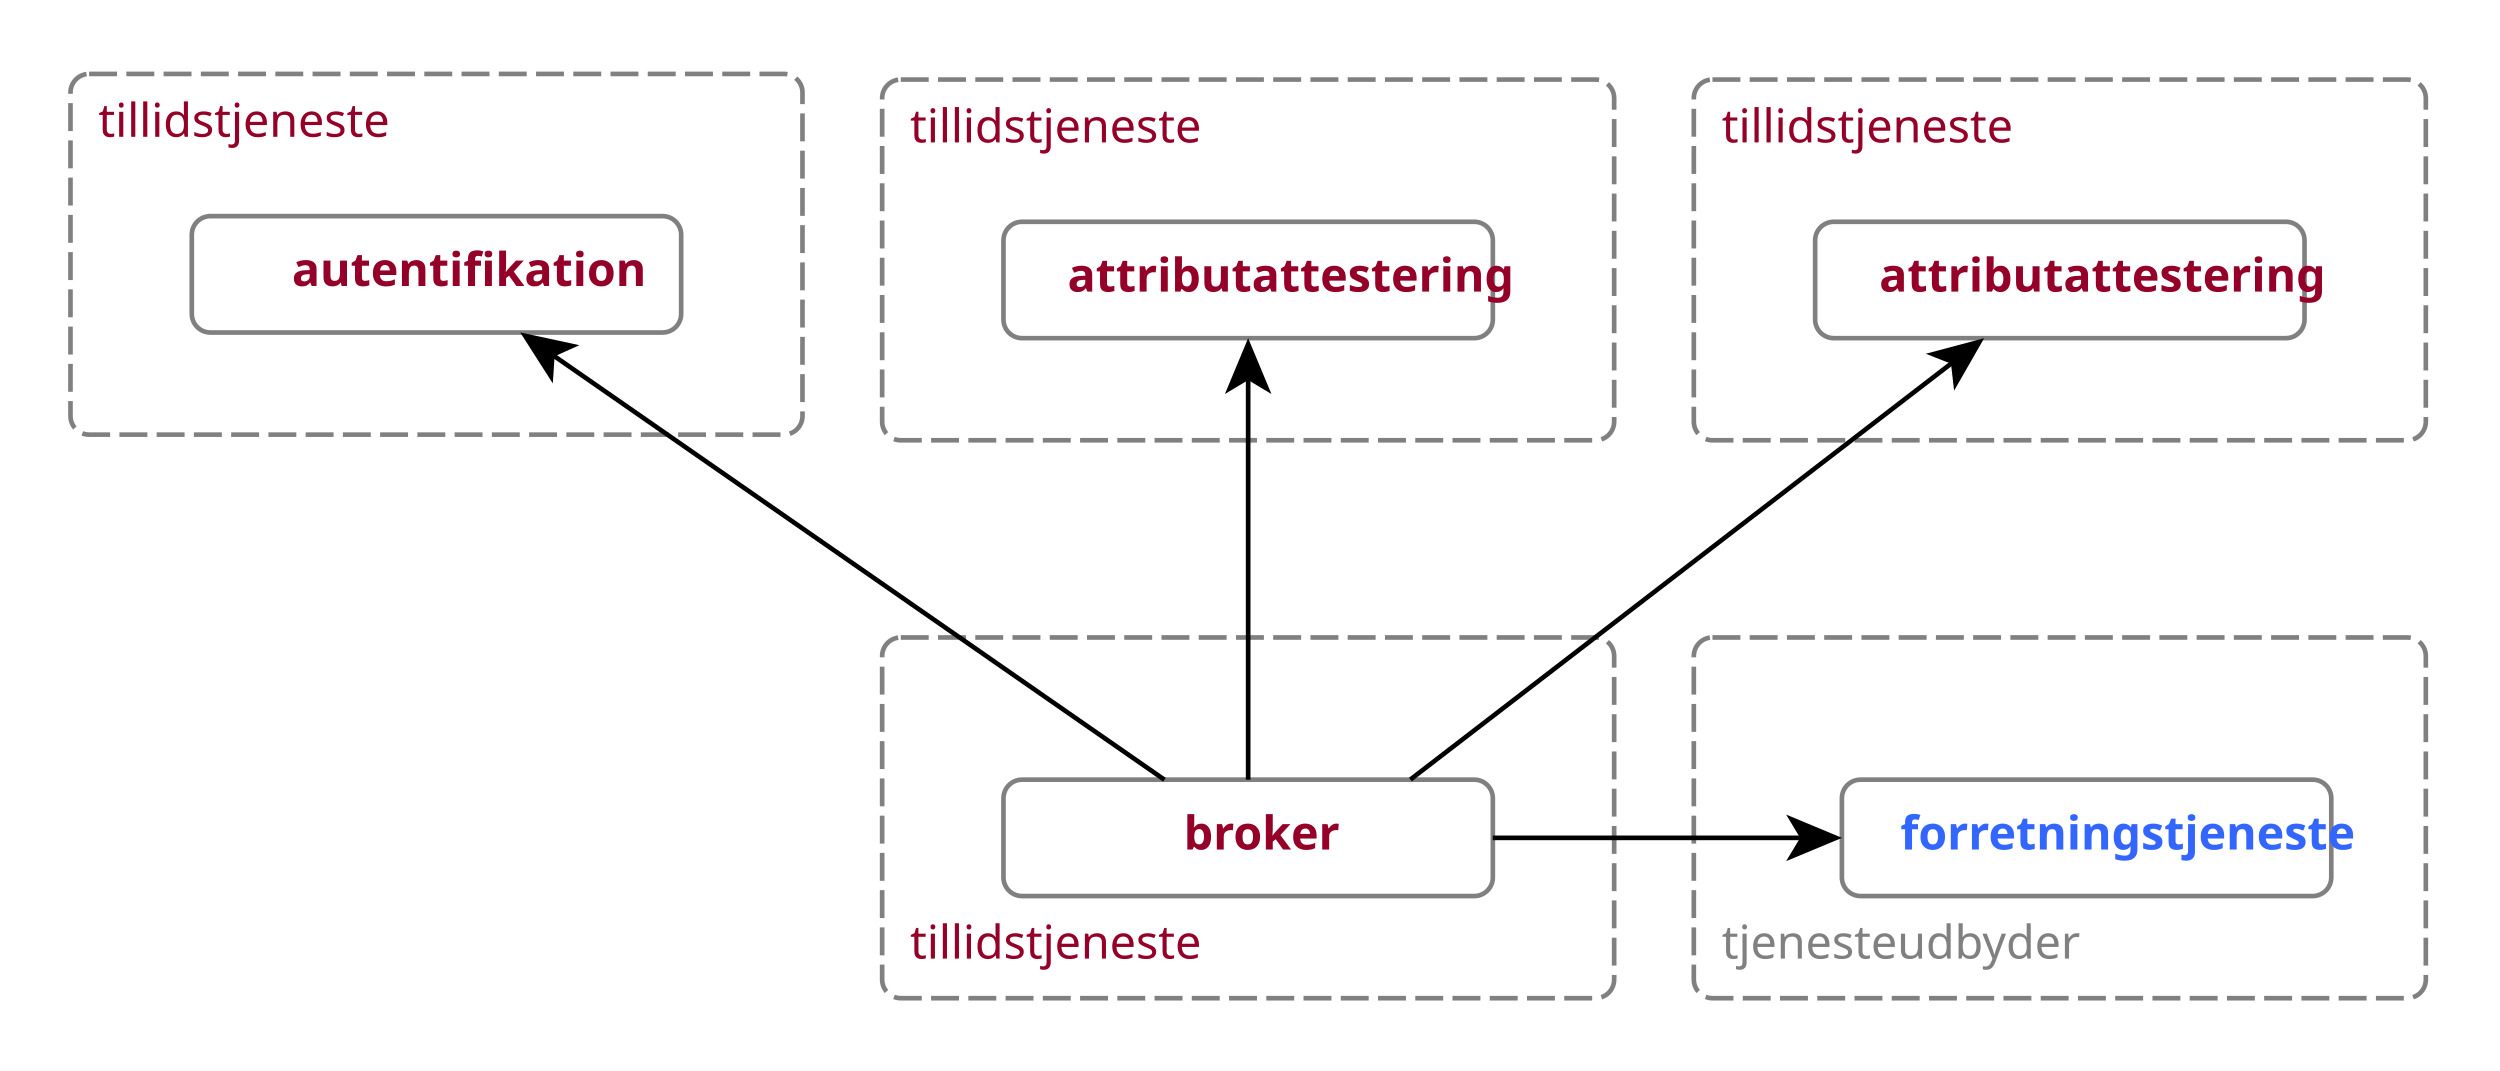
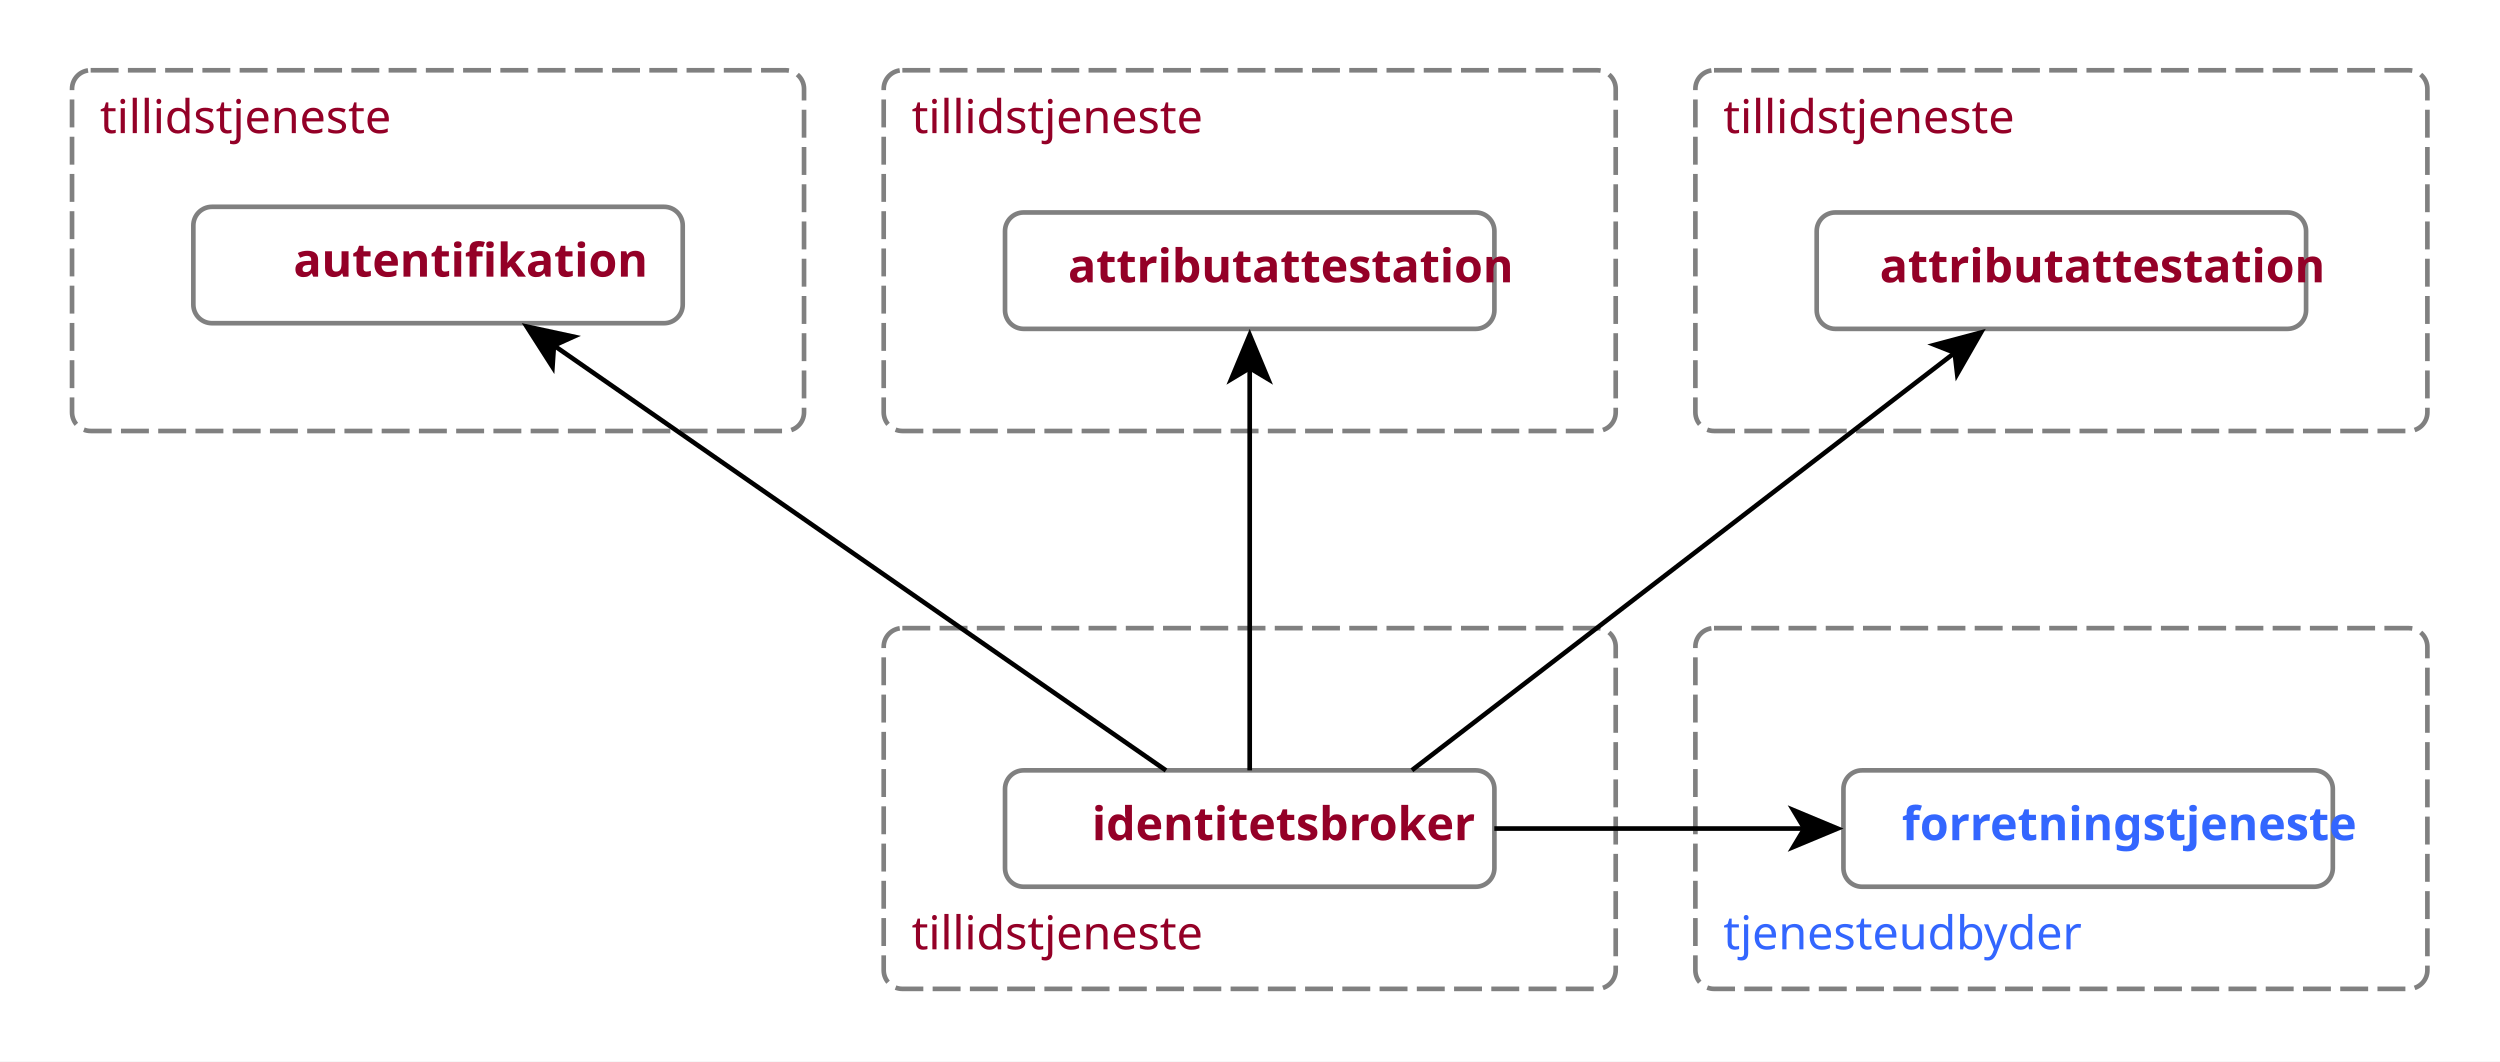
- <svg xmlns="http://www.w3.org/2000/svg" fill-opacity="1" color-rendering="auto" color-interpolation="auto" text-rendering="auto" stroke="black" stroke-linecap="square" width="537" stroke-miterlimit="10" shape-rendering="auto" stroke-opacity="1" fill="black" stroke-dasharray="none" font-weight="normal" stroke-width="1" height="230" font-family="'Dialog'" font-style="normal" stroke-linejoin="miter" font-size="12px" stroke-dashoffset="0" image-rendering="auto">
+ <svg xmlns="http://www.w3.org/2000/svg" fill-opacity="1" color-rendering="auto" color-interpolation="auto" text-rendering="auto" stroke="black" stroke-linecap="square" width="537" stroke-miterlimit="10" shape-rendering="auto" stroke-opacity="1" fill="black" stroke-dasharray="none" font-weight="normal" stroke-width="1" height="228" font-family="'Dialog'" font-style="normal" stroke-linejoin="miter" font-size="12px" stroke-dashoffset="0" image-rendering="auto">
  <defs id="genericDefs" />
  <g>
    <defs id="defs1">
      <clipPath clipPathUnits="userSpaceOnUse" id="clipPath1">
-         <path d="M0 0 L537 0 L537 230 L0 230 L0 0 Z" />
+         <path d="M0 0 L537 0 L537 228 L0 228 L0 0 Z" />
      </clipPath>
      <clipPath clipPathUnits="userSpaceOnUse" id="clipPath2">
-         <path d="M-25 -102 L512 -102 L512 128 L-25 128 L-25 -102 Z" />
+         <path d="M1 -1 L538 -1 L538 227 L1 227 L1 -1 Z" />
      </clipPath>
    </defs>
-     <g fill="white" text-rendering="geometricPrecision" shape-rendering="geometricPrecision" transform="translate(25,102)" stroke="white">
-       <rect x="-25" width="537" height="230" y="-102" clip-path="url(#clipPath2)" stroke="none" />
+     <g fill="white" text-rendering="geometricPrecision" shape-rendering="geometricPrecision" transform="translate(-1,1)" stroke="white">
+       <rect x="1" width="537" height="228" y="-1" clip-path="url(#clipPath2)" stroke="none" />
    </g>
-     <g stroke-linecap="butt" transform="matrix(1,0,0,1,25,102)" fill="gray" text-rendering="geometricPrecision" shape-rendering="geometricPrecision" stroke-dasharray="6,2" stroke="gray" stroke-miterlimit="1.45">
-       <rect x="338.834" y="34.927" clip-path="url(#clipPath2)" fill="none" width="157.235" rx="4" ry="4" height="77.481" />
-       <text x="344.834" font-size="10px" y="103.908" clip-path="url(#clipPath2)" font-family="'Calibri'" stroke-dasharray="none" stroke="none" xml:space="preserve">tjenesteudbyder</text>
-       <rect x="370.638" y="65.472" clip-path="url(#clipPath2)" fill="none" width="105.12" stroke-dasharray="none" rx="4" ry="4" height="25" />
+     <g stroke-linecap="butt" transform="matrix(1,0,0,1,-1,1)" fill="gray" text-rendering="geometricPrecision" shape-rendering="geometricPrecision" stroke-dasharray="6,2" stroke="gray" stroke-miterlimit="1.45">
+       <rect x="365.168" y="133.927" clip-path="url(#clipPath2)" fill="none" width="157.235" rx="4" ry="4" height="77.481" />
    </g>
-     <g stroke-linecap="butt" font-size="10px" transform="matrix(1,0,0,1,25,102)" fill="rgb(51,102,255)" text-rendering="geometricPrecision" font-family="'Calibri'" shape-rendering="geometricPrecision" stroke="rgb(51,102,255)" font-weight="bold" stroke-miterlimit="1.45">
-       <text x="383.19" xml:space="preserve" y="80.472" clip-path="url(#clipPath2)" stroke="none">forretningstjeneste</text>
+     <g stroke-linecap="butt" font-size="10px" transform="matrix(1,0,0,1,-1,1)" fill="rgb(51,102,255)" text-rendering="geometricPrecision" font-family="'Calibri'" shape-rendering="geometricPrecision" stroke="rgb(51,102,255)" stroke-miterlimit="1.45">
+       <text x="371.168" xml:space="preserve" y="202.908" clip-path="url(#clipPath2)" stroke="none">tjenesteudbyder</text>
    </g>
-     <g stroke-linecap="butt" transform="matrix(1,0,0,1,25,102)" fill="gray" text-rendering="geometricPrecision" shape-rendering="geometricPrecision" stroke-dasharray="6,2" stroke="gray" stroke-miterlimit="1.45">
-       <rect x="-9.861" y="-86.122" clip-path="url(#clipPath2)" fill="none" width="157.235" rx="4" ry="4" height="77.481" />
+     <g stroke-linecap="butt" transform="matrix(1,0,0,1,-1,1)" fill="gray" text-rendering="geometricPrecision" shape-rendering="geometricPrecision" stroke="gray" stroke-miterlimit="1.45">
+       <rect x="396.971" y="164.472" clip-path="url(#clipPath2)" fill="none" width="105.12" rx="4" ry="4" height="25" />
    </g>
-     <g stroke-linecap="butt" font-size="10px" transform="matrix(1,0,0,1,25,102)" fill="rgb(148,0,39)" text-rendering="geometricPrecision" font-family="'Calibri'" shape-rendering="geometricPrecision" stroke="rgb(148,0,39)" stroke-miterlimit="1.45">
-       <text x="-3.861" xml:space="preserve" y="-72.622" clip-path="url(#clipPath2)" stroke="none">tillidstjeneste </text>
+     <g stroke-linecap="butt" font-size="10px" transform="matrix(1,0,0,1,-1,1)" fill="rgb(51,102,255)" text-rendering="geometricPrecision" font-family="'Calibri'" shape-rendering="geometricPrecision" stroke="rgb(51,102,255)" font-weight="bold" stroke-miterlimit="1.45">
+       <text x="409.524" xml:space="preserve" y="179.472" clip-path="url(#clipPath2)" stroke="none">forretningstjeneste</text>
    </g>
-     <g fill="white" text-rendering="geometricPrecision" shape-rendering="geometricPrecision" transform="matrix(1,0,0,1,25,102)" stroke="white">
-       <rect x="16.196" y="-55.576" clip-path="url(#clipPath2)" width="105.12" rx="4" ry="4" height="25" stroke="none" />
+     <g stroke-linecap="butt" transform="matrix(1,0,0,1,-1,1)" fill="gray" text-rendering="geometricPrecision" shape-rendering="geometricPrecision" stroke-dasharray="6,2" stroke="gray" stroke-miterlimit="1.45">
+       <rect x="16.472" y="14.092" clip-path="url(#clipPath2)" fill="none" width="157.235" rx="4" ry="4" height="77.481" />
    </g>
-     <g stroke-linecap="butt" transform="matrix(1,0,0,1,25,102)" fill="gray" text-rendering="geometricPrecision" shape-rendering="geometricPrecision" stroke="gray" stroke-miterlimit="1.45">
-       <rect x="16.196" y="-55.576" clip-path="url(#clipPath2)" fill="none" width="105.12" rx="4" ry="4" height="25" />
+     <g stroke-linecap="butt" font-size="10px" transform="matrix(1,0,0,1,-1,1)" fill="rgb(148,0,39)" text-rendering="geometricPrecision" font-family="'Calibri'" shape-rendering="geometricPrecision" stroke="rgb(148,0,39)" stroke-miterlimit="1.45">
+       <text x="22.472" xml:space="preserve" y="27.592" clip-path="url(#clipPath2)" stroke="none">tillidstjeneste </text>
    </g>
-     <g stroke-linecap="butt" font-size="10px" transform="matrix(1,0,0,1,25,102)" fill="rgb(148,0,39)" text-rendering="geometricPrecision" font-family="'Calibri'" shape-rendering="geometricPrecision" stroke="rgb(148,0,39)" font-weight="bold" stroke-miterlimit="1.45">
-       <text x="37.699" xml:space="preserve" y="-40.576" clip-path="url(#clipPath2)" stroke="none">autentifikation</text>
+     <g fill="white" text-rendering="geometricPrecision" shape-rendering="geometricPrecision" transform="matrix(1,0,0,1,-1,1)" stroke="white">
+       <rect x="42.53" y="43.424" clip-path="url(#clipPath2)" width="105.12" rx="4" ry="4" height="25" stroke="none" />
    </g>
-     <g stroke-linecap="butt" transform="matrix(1,0,0,1,25,102)" fill="gray" text-rendering="geometricPrecision" shape-rendering="geometricPrecision" stroke-dasharray="6,2" stroke="gray" stroke-miterlimit="1.45">
-       <rect x="164.486" y="-84.908" clip-path="url(#clipPath2)" fill="none" width="157.235" rx="4" ry="4" height="77.481" />
+     <g stroke-linecap="butt" transform="matrix(1,0,0,1,-1,1)" fill="gray" text-rendering="geometricPrecision" shape-rendering="geometricPrecision" stroke="gray" stroke-miterlimit="1.45">
+       <rect x="42.53" y="43.424" clip-path="url(#clipPath2)" fill="none" width="105.12" rx="4" ry="4" height="25" />
    </g>
-     <g stroke-linecap="butt" font-size="10px" transform="matrix(1,0,0,1,25,102)" fill="rgb(148,0,39)" text-rendering="geometricPrecision" font-family="'Calibri'" shape-rendering="geometricPrecision" stroke="rgb(148,0,39)" stroke-miterlimit="1.45">
-       <text x="170.486" xml:space="preserve" y="-71.408" clip-path="url(#clipPath2)" stroke="none">tillidstjeneste </text>
+     <g stroke-linecap="butt" font-size="10px" transform="matrix(1,0,0,1,-1,1)" fill="rgb(148,0,39)" text-rendering="geometricPrecision" font-family="'Calibri'" shape-rendering="geometricPrecision" stroke="rgb(148,0,39)" font-weight="bold" stroke-miterlimit="1.45">
+       <text x="64.032" xml:space="preserve" y="58.424" clip-path="url(#clipPath2)" stroke="none">autentifikation</text>
    </g>
-     <g fill="white" text-rendering="geometricPrecision" shape-rendering="geometricPrecision" transform="matrix(1,0,0,1,25,102)" stroke="white">
-       <rect x="190.544" y="-54.362" clip-path="url(#clipPath2)" width="105.12" rx="4" ry="4" height="25" stroke="none" />
+     <g stroke-linecap="butt" transform="matrix(1,0,0,1,-1,1)" fill="gray" text-rendering="geometricPrecision" shape-rendering="geometricPrecision" stroke-dasharray="6,2" stroke="gray" stroke-miterlimit="1.45">
+       <rect x="190.82" y="14.092" clip-path="url(#clipPath2)" fill="none" width="157.235" rx="4" ry="4" height="77.481" />
    </g>
-     <g stroke-linecap="butt" transform="matrix(1,0,0,1,25,102)" fill="gray" text-rendering="geometricPrecision" shape-rendering="geometricPrecision" stroke="gray" stroke-miterlimit="1.45">
-       <rect x="190.544" y="-54.362" clip-path="url(#clipPath2)" fill="none" width="105.12" rx="4" ry="4" height="25" />
+     <g stroke-linecap="butt" font-size="10px" transform="matrix(1,0,0,1,-1,1)" fill="rgb(148,0,39)" text-rendering="geometricPrecision" font-family="'Calibri'" shape-rendering="geometricPrecision" stroke="rgb(148,0,39)" stroke-miterlimit="1.45">
+       <text x="196.82" xml:space="preserve" y="27.592" clip-path="url(#clipPath2)" stroke="none">tillidstjeneste </text>
    </g>
-     <g stroke-linecap="butt" font-size="10px" transform="matrix(1,0,0,1,25,102)" fill="rgb(148,0,39)" text-rendering="geometricPrecision" font-family="'Calibri'" shape-rendering="geometricPrecision" stroke="rgb(148,0,39)" font-weight="bold" stroke-miterlimit="1.45">
-       <text x="204.308" xml:space="preserve" y="-39.362" clip-path="url(#clipPath2)" stroke="none">attributattestering</text>
+     <g fill="white" text-rendering="geometricPrecision" shape-rendering="geometricPrecision" transform="matrix(1,0,0,1,-1,1)" stroke="white">
+       <rect x="216.877" y="44.638" clip-path="url(#clipPath2)" width="105.12" rx="4" ry="4" height="25" stroke="none" />
    </g>
-     <g stroke-linecap="butt" transform="matrix(1,0,0,1,25,102)" fill="gray" text-rendering="geometricPrecision" shape-rendering="geometricPrecision" stroke-dasharray="6,2" stroke="gray" stroke-miterlimit="1.45">
-       <rect x="338.834" y="-84.908" clip-path="url(#clipPath2)" fill="none" width="157.235" rx="4" ry="4" height="77.481" />
+     <g stroke-linecap="butt" transform="matrix(1,0,0,1,-1,1)" fill="gray" text-rendering="geometricPrecision" shape-rendering="geometricPrecision" stroke="gray" stroke-miterlimit="1.45">
+       <rect x="216.877" y="44.638" clip-path="url(#clipPath2)" fill="none" width="105.12" rx="4" ry="4" height="25" />
    </g>
-     <g stroke-linecap="butt" font-size="10px" transform="matrix(1,0,0,1,25,102)" fill="rgb(148,0,39)" text-rendering="geometricPrecision" font-family="'Calibri'" shape-rendering="geometricPrecision" stroke="rgb(148,0,39)" stroke-miterlimit="1.45">
-       <text x="344.834" xml:space="preserve" y="-71.408" clip-path="url(#clipPath2)" stroke="none">tillidstjeneste </text>
+     <g stroke-linecap="butt" font-size="10px" transform="matrix(1,0,0,1,-1,1)" fill="rgb(148,0,39)" text-rendering="geometricPrecision" font-family="'Calibri'" shape-rendering="geometricPrecision" stroke="rgb(148,0,39)" font-weight="bold" stroke-miterlimit="1.45">
+       <text x="230.416" xml:space="preserve" y="59.638" clip-path="url(#clipPath2)" stroke="none">attributattestation</text>
    </g>
-     <g fill="white" text-rendering="geometricPrecision" shape-rendering="geometricPrecision" transform="matrix(1,0,0,1,25,102)" stroke="white">
-       <rect x="364.892" y="-54.362" clip-path="url(#clipPath2)" width="105.12" rx="4" ry="4" height="25" stroke="none" />
+     <g stroke-linecap="butt" transform="matrix(1,0,0,1,-1,1)" fill="gray" text-rendering="geometricPrecision" shape-rendering="geometricPrecision" stroke-dasharray="6,2" stroke="gray" stroke-miterlimit="1.45">
+       <rect x="365.168" y="14.092" clip-path="url(#clipPath2)" fill="none" width="157.235" rx="4" ry="4" height="77.481" />
    </g>
-     <g stroke-linecap="butt" transform="matrix(1,0,0,1,25,102)" fill="gray" text-rendering="geometricPrecision" shape-rendering="geometricPrecision" stroke="gray" stroke-miterlimit="1.45">
-       <rect x="364.892" y="-54.362" clip-path="url(#clipPath2)" fill="none" width="105.12" rx="4" ry="4" height="25" />
+     <g stroke-linecap="butt" font-size="10px" transform="matrix(1,0,0,1,-1,1)" fill="rgb(148,0,39)" text-rendering="geometricPrecision" font-family="'Calibri'" shape-rendering="geometricPrecision" stroke="rgb(148,0,39)" stroke-miterlimit="1.45">
+       <text x="371.168" xml:space="preserve" y="27.592" clip-path="url(#clipPath2)" stroke="none">tillidstjeneste </text>
    </g>
-     <g stroke-linecap="butt" font-size="10px" transform="matrix(1,0,0,1,25,102)" fill="rgb(148,0,39)" text-rendering="geometricPrecision" font-family="'Calibri'" shape-rendering="geometricPrecision" stroke="rgb(148,0,39)" font-weight="bold" stroke-miterlimit="1.45">
-       <text x="378.655" xml:space="preserve" y="-39.362" clip-path="url(#clipPath2)" stroke="none">attributattestering</text>
+     <g fill="white" text-rendering="geometricPrecision" shape-rendering="geometricPrecision" transform="matrix(1,0,0,1,-1,1)" stroke="white">
+       <rect x="391.225" y="44.638" clip-path="url(#clipPath2)" width="105.12" rx="4" ry="4" height="25" stroke="none" />
    </g>
-     <g stroke-linecap="butt" transform="matrix(1,0,0,1,25,102)" fill="gray" text-rendering="geometricPrecision" shape-rendering="geometricPrecision" stroke-dasharray="6,2" stroke="gray" stroke-miterlimit="1.45">
-       <rect x="164.486" y="34.927" clip-path="url(#clipPath2)" fill="none" width="157.235" rx="4" ry="4" height="77.481" />
+     <g stroke-linecap="butt" transform="matrix(1,0,0,1,-1,1)" fill="gray" text-rendering="geometricPrecision" shape-rendering="geometricPrecision" stroke="gray" stroke-miterlimit="1.45">
+       <rect x="391.225" y="44.638" clip-path="url(#clipPath2)" fill="none" width="105.12" rx="4" ry="4" height="25" />
    </g>
-     <g stroke-linecap="butt" font-size="10px" transform="matrix(1,0,0,1,25,102)" fill="rgb(148,0,39)" text-rendering="geometricPrecision" font-family="'Calibri'" shape-rendering="geometricPrecision" stroke="rgb(148,0,39)" stroke-miterlimit="1.45">
-       <text x="170.486" xml:space="preserve" y="103.908" clip-path="url(#clipPath2)" stroke="none">tillidstjeneste </text>
+     <g stroke-linecap="butt" font-size="10px" transform="matrix(1,0,0,1,-1,1)" fill="rgb(148,0,39)" text-rendering="geometricPrecision" font-family="'Calibri'" shape-rendering="geometricPrecision" stroke="rgb(148,0,39)" font-weight="bold" stroke-miterlimit="1.45">
+       <text x="404.764" xml:space="preserve" y="59.638" clip-path="url(#clipPath2)" stroke="none">attributattestation</text>
    </g>
-     <g fill="white" text-rendering="geometricPrecision" shape-rendering="geometricPrecision" transform="matrix(1,0,0,1,25,102)" stroke="white">
-       <rect x="190.544" y="65.472" clip-path="url(#clipPath2)" width="105.12" rx="4" ry="4" height="25" stroke="none" />
+     <g stroke-linecap="butt" transform="matrix(1,0,0,1,-1,1)" fill="gray" text-rendering="geometricPrecision" shape-rendering="geometricPrecision" stroke-dasharray="6,2" stroke="gray" stroke-miterlimit="1.45">
+       <rect x="190.82" y="133.927" clip-path="url(#clipPath2)" fill="none" width="157.235" rx="4" ry="4" height="77.481" />
    </g>
-     <g stroke-linecap="butt" transform="matrix(1,0,0,1,25,102)" fill="gray" text-rendering="geometricPrecision" shape-rendering="geometricPrecision" stroke="gray" stroke-miterlimit="1.45">
-       <rect x="190.544" y="65.472" clip-path="url(#clipPath2)" fill="none" width="105.12" rx="4" ry="4" height="25" />
+     <g stroke-linecap="butt" font-size="10px" transform="matrix(1,0,0,1,-1,1)" fill="rgb(148,0,39)" text-rendering="geometricPrecision" font-family="'Calibri'" shape-rendering="geometricPrecision" stroke="rgb(148,0,39)" stroke-miterlimit="1.45">
+       <text x="196.82" xml:space="preserve" y="202.908" clip-path="url(#clipPath2)" stroke="none">tillidstjeneste </text>
    </g>
-     <g stroke-linecap="butt" font-size="10px" transform="matrix(1,0,0,1,25,102)" fill="rgb(148,0,39)" text-rendering="geometricPrecision" font-family="'Calibri'" shape-rendering="geometricPrecision" stroke="rgb(148,0,39)" font-weight="bold" stroke-miterlimit="1.45">
-       <text x="229.261" xml:space="preserve" y="80.472" clip-path="url(#clipPath2)" stroke="none">broker</text>
+     <g fill="white" text-rendering="geometricPrecision" shape-rendering="geometricPrecision" transform="matrix(1,0,0,1,-1,1)" stroke="white">
+       <rect x="216.877" y="164.472" clip-path="url(#clipPath2)" width="105.12" rx="4" ry="4" height="25" stroke="none" />
    </g>
-     <g text-rendering="geometricPrecision" stroke-miterlimit="1.45" shape-rendering="geometricPrecision" transform="matrix(1,0,0,1,25,102)" stroke-linecap="butt">
-       <path fill="none" d="M225.12 65.486 L93.308 -26.03" clip-path="url(#clipPath2)" />
-       <path d="M86.737 -30.593 L93.742 -19.642 L94.129 -25.46 L99.445 -27.856 Z" clip-path="url(#clipPath2)" stroke="none" />
-       <path fill="none" d="M277.944 65.448 L394.864 -24.488" clip-path="url(#clipPath2)" />
-       <path d="M401.205 -29.365 L388.645 -26.012 L394.072 -23.878 L394.742 -18.086 Z" clip-path="url(#clipPath2)" stroke="none" />
-       <path fill="none" d="M243.104 65.48 L243.104 -21.362" clip-path="url(#clipPath2)" />
-       <path d="M243.104 -29.362 L238.104 -17.362 L243.104 -20.362 L248.104 -17.362 Z" clip-path="url(#clipPath2)" stroke="none" />
-       <path fill="none" d="M295.646 77.972 L362.663 77.972" clip-path="url(#clipPath2)" />
-       <path d="M370.663 77.972 L358.663 72.972 L361.663 77.972 L358.663 82.972 Z" clip-path="url(#clipPath2)" stroke="none" />
+     <g stroke-linecap="butt" transform="matrix(1,0,0,1,-1,1)" fill="gray" text-rendering="geometricPrecision" shape-rendering="geometricPrecision" stroke="gray" stroke-miterlimit="1.45">
+       <rect x="216.877" y="164.472" clip-path="url(#clipPath2)" fill="none" width="105.12" rx="4" ry="4" height="25" />
+     </g>
+     <g stroke-linecap="butt" font-size="10px" transform="matrix(1,0,0,1,-1,1)" fill="rgb(148,0,39)" text-rendering="geometricPrecision" font-family="'Calibri'" shape-rendering="geometricPrecision" stroke="rgb(148,0,39)" font-weight="bold" stroke-miterlimit="1.45">
+       <text x="235.543" xml:space="preserve" y="179.472" clip-path="url(#clipPath2)" stroke="none">identitetsbroker</text>
+     </g>
+     <g text-rendering="geometricPrecision" stroke-miterlimit="1.45" shape-rendering="geometricPrecision" transform="matrix(1,0,0,1,-1,1)" stroke-linecap="butt">
+       <path fill="none" d="M251.453 164.486 L119.641 72.97" clip-path="url(#clipPath2)" />
+       <path d="M113.07 68.407 L120.075 79.358 L120.463 73.54 L125.778 71.144 Z" clip-path="url(#clipPath2)" stroke="none" />
+       <path fill="none" d="M304.277 164.448 L421.198 74.512" clip-path="url(#clipPath2)" />
+       <path d="M427.539 69.635 L414.979 72.988 L420.405 75.122 L421.076 80.914 Z" clip-path="url(#clipPath2)" stroke="none" />
+       <path fill="none" d="M269.437 164.48 L269.437 77.638" clip-path="url(#clipPath2)" />
+       <path d="M269.437 69.638 L264.437 81.638 L269.437 78.638 L274.437 81.638 Z" clip-path="url(#clipPath2)" stroke="none" />
+       <path fill="none" d="M321.979 176.972 L388.997 176.972" clip-path="url(#clipPath2)" />
+       <path d="M396.997 176.972 L384.997 171.972 L387.997 176.972 L384.997 181.972 Z" clip-path="url(#clipPath2)" stroke="none" />
    </g>
  </g>
</svg>
